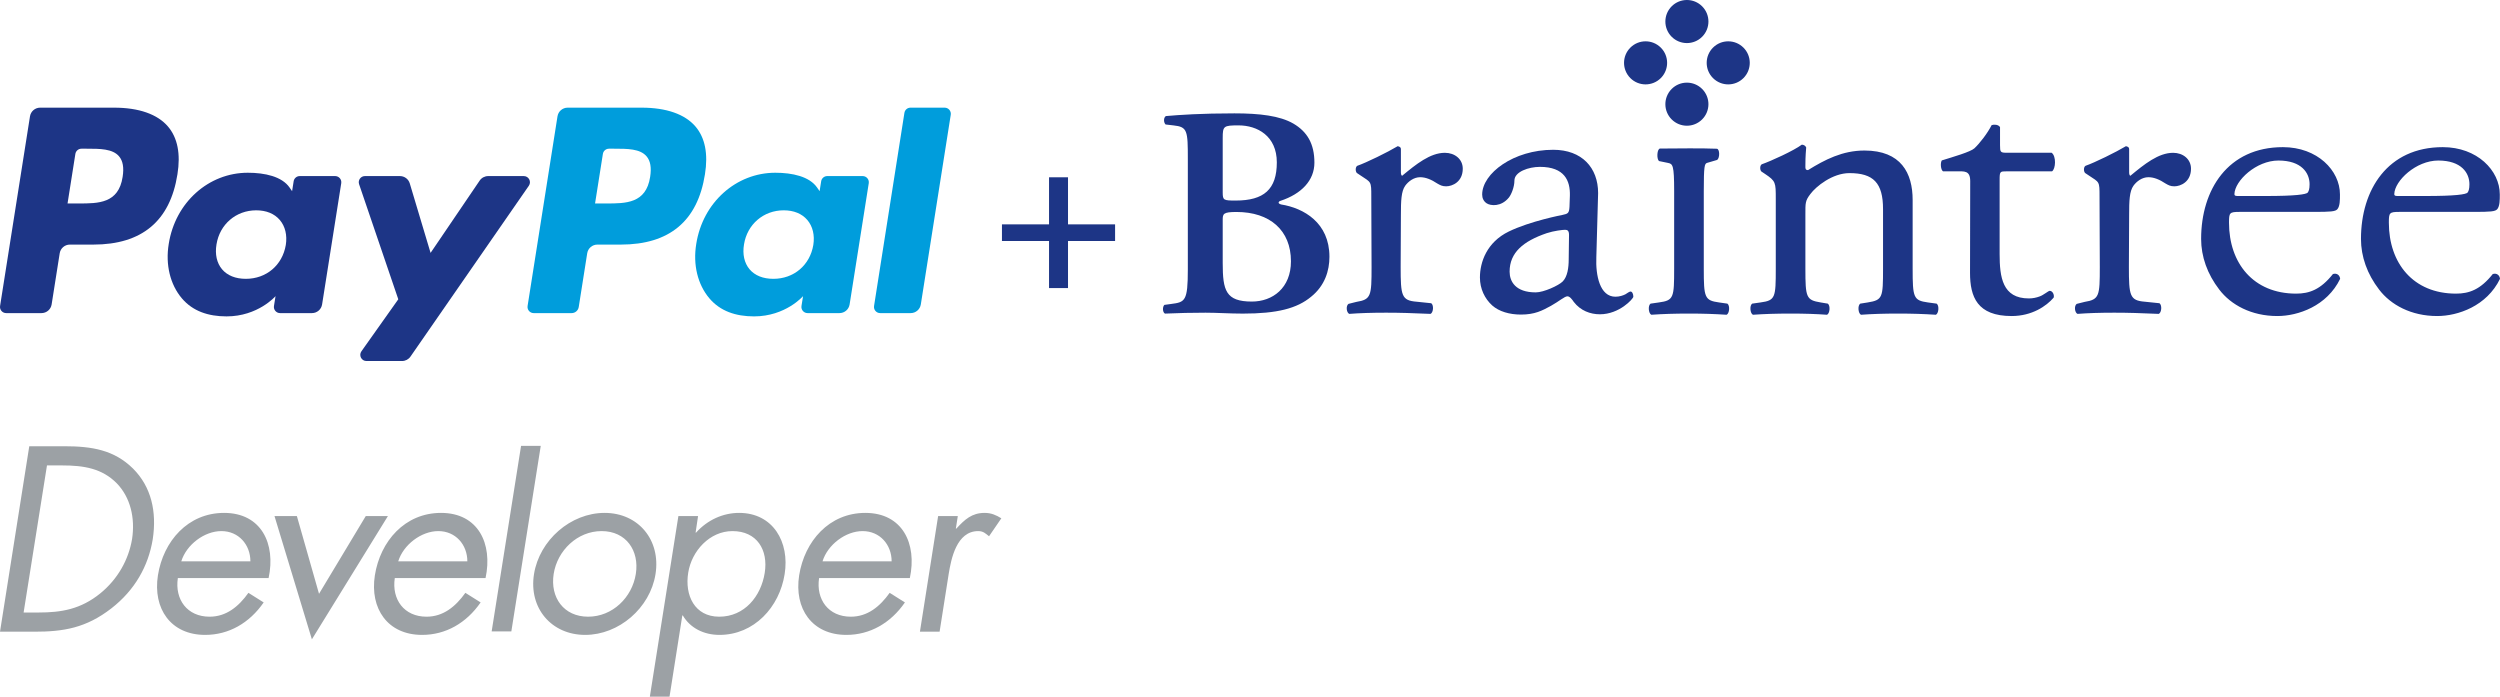
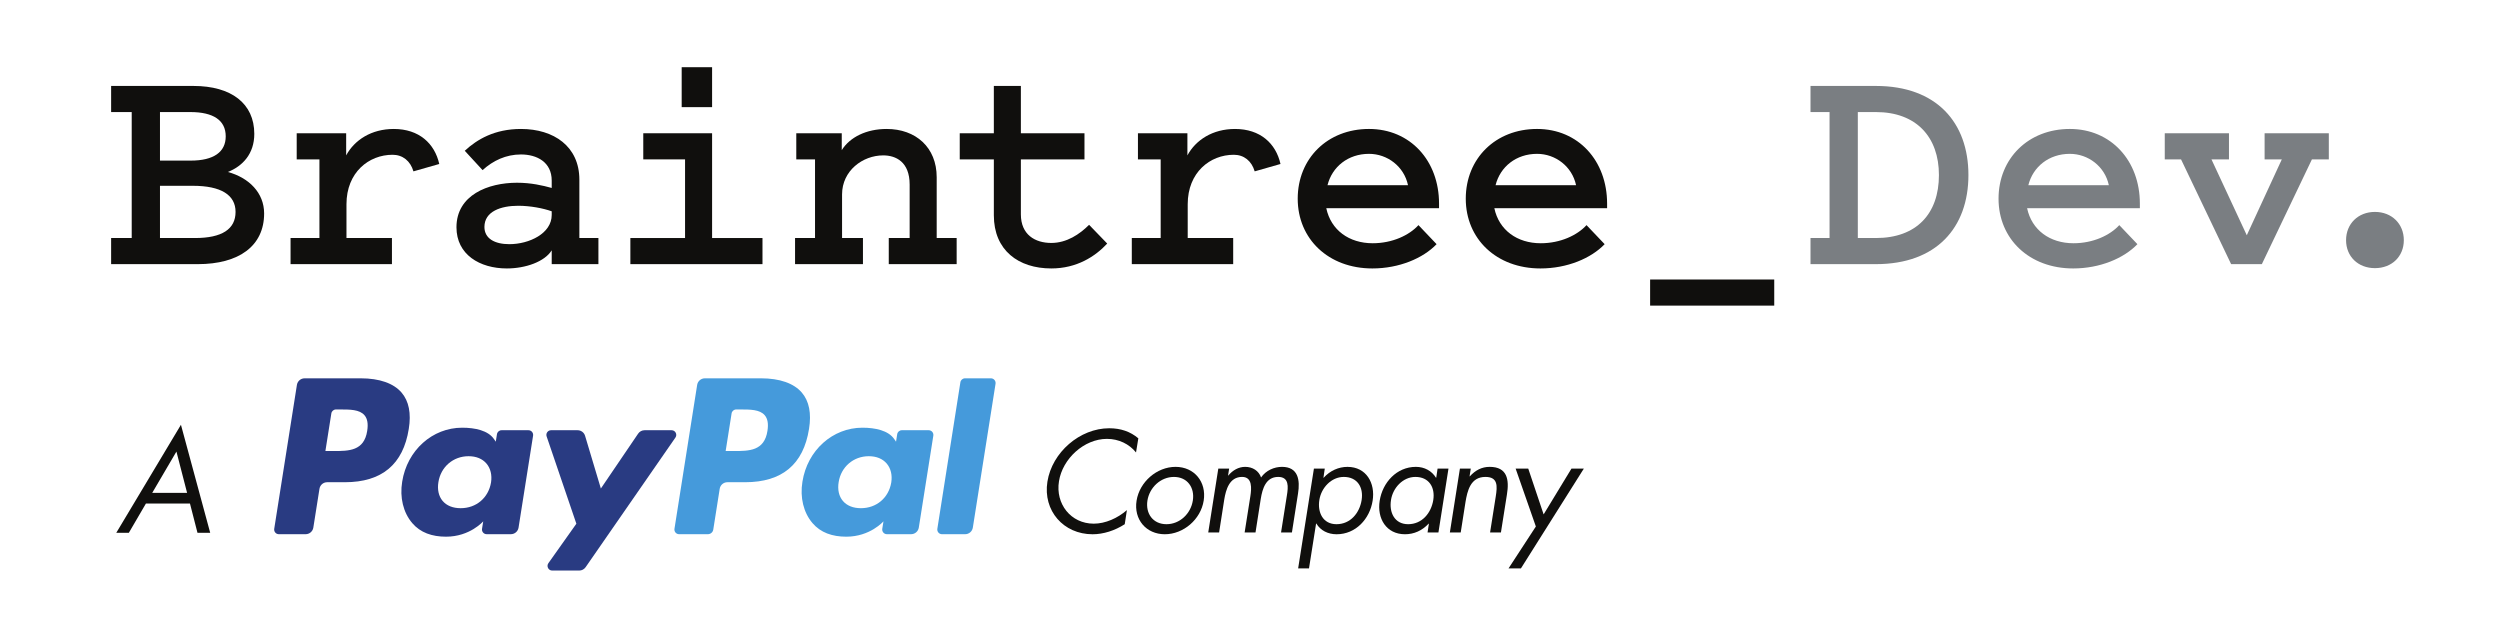
- <svg xmlns="http://www.w3.org/2000/svg" xmlns:xlink="http://www.w3.org/1999/xlink" width="911.954" height="254.121" viewBox="0 0 911.954 254.121">
-   <path fill="#1D3586" d="M365.493 81.844h17.177v-17.172h6.921v17.172h17.172v6.069h-17.172v17.171h-6.921v-17.171h-17.177z" />
-   <defs>
-     <path id="a" d="M-135.902-78.385h1183.758v424.8h-1183.758z" />
-   </defs>
-   <clipPath id="b">
-     <use xlink:href="#a" overflow="visible" />
-   </clipPath>
-   <path clip-path="url(#b)" fill="#1D3586" d="M569.889 78.417c2.046-.446 2.489-.582 2.63-2.931l.146-4.151c.146-5.389-1.933-10.465-10.939-10.465-4.065 0-9.296 1.766-9.296 5.012 0 2.333-1.131 5.1-2.052 6.219-2.801 3.409-6.622 3.005-8.056 2.073-1.097-.712-1.653-1.876-1.653-3.187 0-7.743 11.44-16.35 25.92-16.35 10.457 0 16.373 6.535 16.373 15.799l-.648 23.373c-.292 6.705 1.297 14.427 6.958 14.427 1.454 0 2.76-.436 3.634-.876.724-.439 1.449-1.017 1.886-1.017.579 0 1.02.876 1.02 1.893 0 .728-5.085 6.41-12.2 6.41-3.488 0-7.063-1.312-9.53-4.517-.582-.875-1.449-2.041-2.324-2.041-1.017 0-3.124 1.884-6.026 3.489-3.196 1.745-5.85 3.172-10.924 3.172-4.211 0-7.987-1.126-10.455-3.309-2.759-2.475-4.502-6.12-4.502-10.199 0-5.672 2.536-12.905 10.524-16.786 7.855-3.818 19.514-6.038 19.514-6.038m-9.675 28.239c2.903 0 8.359-2.507 9.816-3.967 1.742-1.742 2.204-4.998 2.204-8.057l.116-8.909c0-1.605-.581-1.897-1.452-1.897-.874 0-4.069.365-6.685 1.232-8.566 2.918-13.535 7.092-13.535 14.031.001 3.566 2.127 7.567 9.536 7.567" />
-   <path clip-path="url(#b)" fill="#1D3586" d="M500.222 71.717c0-5.689 0-5.103-3.945-7.732l-1.311-.877c-.587-.583-.587-2.189.145-2.626 3.357-1.168 11.095-4.965 14.742-7.154.731.143 1.17.439 1.17 1.023v8.468c0 .729.146 1.166.438 1.312 5.112-4.232 10.25-8.389 15.611-8.389 3.621 0 6.517 2.318 6.517 5.795 0 4.78-3.76 6.429-6.078 6.429-1.45 0-2.176-.434-3.188-1.012-2.172-1.449-4.247-2.31-6.276-2.31-2.317 0-4.305 1.529-5.46 3.121-1.45 2.03-1.563 5.578-1.563 10.538l-.091 19.058c0 10.511.291 12.265 5.839 12.7l5.316.552c1.021.731.761 3.45-.259 3.885-6.866-.292-11.097-.435-16.205-.435-5.261 0-9.637.143-13.435.435-1.02-.435-1.312-2.918-.289-3.649l2.873-.722c5.401-.877 5.548-2.189 5.548-12.7l-.099-25.71zM765.871 71.717c0-5.689 0-5.103-3.944-7.732l-1.313-.877c-.588-.583-.588-2.189.146-2.626 3.356-1.168 11.094-4.965 14.739-7.154.731.143 1.172.439 1.172 1.023v8.468c0 .729.146 1.166.437 1.312 5.114-4.232 10.249-8.389 15.612-8.389 3.62 0 6.516 2.318 6.516 5.795 0 4.78-3.76 6.429-6.078 6.429-1.45 0-2.176-.434-3.188-1.012-2.173-1.449-4.247-2.31-6.277-2.31-2.315 0-4.303 1.529-5.459 3.121-1.452 2.03-1.563 5.578-1.563 10.538l-.091 19.058c0 10.511.289 12.265 5.838 12.7l5.315.552c1.022.731.763 3.45-.257 3.885-6.866-.292-11.097-.435-16.206-.435-5.259 0-9.637.143-13.435.435-1.02-.435-1.311-2.918-.288-3.649l2.873-.722c5.401-.877 5.548-2.189 5.548-12.7l-.097-25.71zM621.508 72.002v26.031c0 10.511.289 11.56 5.545 12.289l3.067.437c1.021.731.729 3.625-.292 4.059-4.381-.291-8.617-.434-13.723-.434-5.256 0-9.638.143-13.723.434-1.023-.434-1.318-3.328-.295-4.059l3.065-.437c5.404-.729 5.548-1.778 5.548-12.289v-25.3M610.702 95.078v-25.303c0-9.657-.503-10.004-2.308-10.358l-3.176-.654c-1.022-.732-.756-4.575.356-4.575 4.245 0 5.275-.07 10.531-.07 5.105 0 5.318-.007 10.139.136 1.112.036 1.164 3.351.146 4.082l-3.649 1.075c-.97.284-1.233 1.099-1.233 10.364v26.032" />
-   <path clip-path="url(#b)" fill="#1D3586" d="M647.77 72.484c0-5.93 0-6.423-3.941-9.051l-1.315-.877c-.584-.583-.584-2.189.146-2.626 3.355-1.169 11.679-4.966 14.601-7.154.581 0 1.312.291 1.604 1.022-.293 3.356-.293 5.464-.293 6.776 0 .877-.049 1.472.973 1.472 6.131-3.797 12.549-7.136 20.574-7.136 13.342 0 17.578 8.229 17.578 18.014v25.108c0 10.512.292 11.561 5.549 12.29l3.209.437c1.022.731.73 3.625-.292 4.059-4.38-.291-8.614-.434-13.722-.434-5.256 0-9.636.143-13.577.434-1.021-.434-1.313-3.328-.289-4.059l2.771-.437c5.403-.877 5.55-1.778 5.55-12.29v-21.754c0-9.569-3.524-13.13-12.259-13.13-6.188 0-12.202 4.861-14.245 7.631-1.896 2.484-1.819 3.227-1.819 7.462v19.791c0 10.512.293 11.413 5.549 12.29l2.625.437c1.021.731.731 3.625-.29 4.059-3.94-.291-8.176-.434-13.283-.434-5.259 0-9.636.143-13.725.434-1.021-.434-1.315-3.328-.295-4.059l3.068-.437c5.402-.729 5.549-1.778 5.549-12.29v-25.548zM732.061 62.499c-2.483 0-2.634.013-2.634 3.079v27.079c0 8.465 1.022 16.205 10.659 16.205 1.463 0 2.774-.293 3.943-.731 1.314-.435 3.208-2.043 3.648-2.043 1.171 0 1.754 1.608 1.463 2.481-2.634 3.067-7.886 6.716-15.331 6.716-12.555 0-15.18-7.009-15.18-15.766l.068-33.45c0-3.941-2.17-3.57-5.088-3.57h-4.833c-.872-.586-1.02-3.112-.437-3.985 4.236-1.316 10.426-3.094 11.884-4.409 1.899-1.752 4.825-5.537 6.287-8.459.727-.289 2.48-.289 3.065.734v6.568c0 2.627.144 2.774 2.626 2.774h16.206c1.751 1.312 1.459 5.9.141 6.777h-16.487zM817.042 77.294c-3.797 0-3.939.292-3.939 3.939 0 14.747 8.866 25.878 24.482 25.878 4.823 0 8.911-1.462 13.43-7.155 1.462-.437 2.481.434 2.631 1.751-4.815 9.929-15.329 13.577-22.92 13.577-9.491 0-16.935-4.085-21.166-9.635-4.382-5.693-6.629-12.062-6.629-18.486 0-17.953 9.744-33.487 29.838-33.487 12.554 0 20.805 8.502 20.805 17.261 0 2.042.003 4.199-.909 5.335-.73.911-2.481 1.022-8.616 1.022h-27.007zm9.425-5.796c10.8 0 14.858-.562 15.367-1.282.306-.432.657-1.111.657-3.011 0-4.084-2.891-8.648-11.362-8.648-8.139 0-15.905 7.391-16.051 12.208 0 .292 0 .733 1.022.733h10.367zM875.351 77.294c-3.797 0-3.94.292-3.94 3.939 0 14.747 8.866 25.878 24.483 25.878 4.821 0 8.911-1.462 13.429-7.155 1.462-.437 2.483.434 2.631 1.751-4.814 9.929-15.329 13.577-22.92 13.577-9.491 0-16.934-4.085-21.166-9.635-4.382-5.693-6.629-12.062-6.629-18.486 0-17.953 9.745-33.487 29.838-33.487 12.554 0 20.805 8.502 20.805 17.261 0 2.042.004 4.199-.907 5.335-.732.911-2.483 1.022-8.617 1.022h-27.007zm9.425-5.796c10.8 0 14.859-.562 15.368-1.282.305-.432.657-1.111.657-3.011 0-4.084-2.891-8.648-11.362-8.648-8.14 0-15.906 7.391-16.051 12.208 0 .292 0 .733 1.021.733h10.367zM433.299 58.13c0-10.524-.111-11.844-5.265-12.391l-2.851-.327c-.769-.767-.769-2.524.108-3.072 4.936-.438 12.941-.989 25.006-.989 9.216 0 16.562.88 21.499 3.731 5.041 2.961 7.675 7.348 7.675 14.255 0 6.468-4.719 11.406-12.395 13.932-.438.108-.66.438-.66.655 0 .221.223.44.877.656 8.337 1.319 17.661 6.693 17.661 19.087 0 5.043-1.646 10.528-6.69 14.584-5.154 4.28-12.393 6.146-24.894 6.146-4.825 0-9.434-.333-13.602-.333-4.825 0-9.978.111-14.807.333-.874-.442-.987-2.416-.216-3.18l2.414-.33c5.151-.657 6.14-.99 6.14-12.615v-40.142zm12.724 12.07c0 2.847.326 2.958 4.712 2.958 10.306 0 15.026-4.057 15.026-13.925 0-9.654-7.129-13.494-13.929-13.494-5.483 0-5.809.217-5.809 4.605v19.856zm0 25.768c0 9.984 1.094 14.037 10.636 14.037 7.563 0 14.256-4.935 14.256-14.693 0-11.298-7.678-17.987-19.851-17.987-4.825 0-5.041.659-5.041 2.855v15.788zM609.798 13.415c-3.068-3.07-3.068-8.043-.001-11.113 3.067-3.071 8.041-3.068 11.108.001 3.067 3.066 3.067 8.04 0 11.112-3.065 3.066-8.039 3.064-11.107 0M609.797 43.559c-3.068-3.066-3.066-8.039 0-11.113 3.068-3.066 8.042-3.064 11.108.004 3.067 3.068 3.067 8.043 0 11.109-3.065 3.068-8.038 3.07-11.108 0M624.868 17.377c3.068-3.067 8.044-3.07 11.113 0 3.07 3.067 3.067 8.041 0 11.106-3.069 3.069-8.042 3.069-11.113.002-3.067-3.065-3.065-8.04 0-11.108M594.723 17.376c3.064-3.067 8.038-3.067 11.111 0 3.069 3.068 3.066 8.042-.002 11.108-3.07 3.068-8.045 3.068-11.109.001-3.067-3.066-3.071-8.041 0-11.109" />
-   <path clip-path="url(#b)" fill="#009DDC" d="M234.047 39.272h-26.98c-1.845 0-3.415 1.342-3.703 3.164l-10.909 69.18c-.216 1.365.839 2.599 2.221 2.599h13.843c1.291 0 2.39-.94 2.592-2.215l3.093-19.613c.288-1.822 1.858-3.164 3.703-3.164h8.537c17.771 0 28.027-8.6 30.708-25.646 1.206-7.455.048-13.313-3.442-17.413-3.838-4.508-10.638-6.892-19.663-6.892m3.113 25.266c-1.474 9.685-8.871 9.685-16.024 9.685h-4.071l2.855-18.082c.173-1.093 1.115-1.898 2.222-1.898h1.866c4.869 0 9.469 0 11.84 2.774 1.419 1.661 1.848 4.121 1.312 7.521" />
-   <path clip-path="url(#b)" fill="#1D3586" d="M41.621 39.272h-26.98c-1.845 0-3.415 1.342-3.703 3.164l-10.909 69.18c-.216 1.365.839 2.599 2.221 2.599h12.882c1.845 0 3.415-1.342 3.702-3.164l2.944-18.664c.288-1.822 1.858-3.164 3.703-3.164h8.537c17.771 0 28.027-8.6 30.708-25.646 1.206-7.455.048-13.313-3.442-17.413-3.839-4.508-10.638-6.892-19.663-6.892m3.112 25.266c-1.474 9.685-8.871 9.685-16.024 9.685h-4.071l2.855-18.082c.173-1.093 1.115-1.898 2.222-1.898h1.866c4.869 0 9.469 0 11.84 2.774 1.419 1.661 1.849 4.121 1.312 7.521M122.258 64.229h-12.918c-1.108 0-2.05.804-2.222 1.898l-.568 3.612-.903-1.308c-2.798-4.062-9.033-5.418-15.26-5.418-14.272 0-26.465 10.815-28.838 25.985-1.235 7.568.519 14.8 4.809 19.848 3.943 4.638 9.569 6.568 16.272 6.568 11.504 0 17.885-7.391 17.885-7.391l-.577 3.591c-.216 1.366.839 2.601 2.221 2.601h11.634c1.845 0 3.415-1.341 3.703-3.163l6.984-44.225c.215-1.366-.84-2.598-2.222-2.598m-18.004 25.145c-1.248 7.381-7.107 12.337-14.581 12.337-3.748 0-6.747-1.206-8.676-3.487-1.911-2.263-2.63-5.486-2.024-9.075 1.163-7.316 7.117-12.43 14.478-12.43 3.668 0 6.647 1.216 8.613 3.519 1.979 2.32 2.757 5.565 2.19 9.136" />
-   <path clip-path="url(#b)" fill="#009DDC" d="M314.685 64.229h-12.918c-1.108 0-2.05.804-2.222 1.898l-.568 3.612-.903-1.308c-2.798-4.062-9.033-5.418-15.26-5.418-14.272 0-26.465 10.815-28.838 25.985-1.235 7.568.519 14.8 4.809 19.848 3.943 4.638 9.569 6.568 16.272 6.568 11.504 0 17.885-7.391 17.885-7.391l-.577 3.591c-.216 1.366.839 2.601 2.221 2.601h11.634c1.845 0 3.415-1.341 3.703-3.163l6.984-44.225c.215-1.366-.84-2.598-2.222-2.598m-18.004 25.145c-1.248 7.381-7.108 12.337-14.581 12.337-3.748 0-6.747-1.206-8.676-3.487-1.911-2.263-2.63-5.486-2.024-9.075 1.163-7.316 7.117-12.43 14.478-12.43 3.668 0 6.647 1.216 8.613 3.519 1.979 2.32 2.757 5.565 2.19 9.136" />
-   <path clip-path="url(#b)" fill="#1D3586" d="M191.065 64.228h-12.985c-1.242 0-2.403.616-3.101 1.644l-17.913 26.381-7.59-25.351c-.475-1.586-1.935-2.674-3.591-2.674h-12.765c-1.541 0-2.626 1.516-2.129 2.975l14.298 41.969-13.448 18.975c-1.055 1.49.01 3.55 1.835 3.55h12.973c1.229 0 2.38-.603 3.081-1.614l43.184-62.324c1.033-1.492-.034-3.531-1.849-3.531" />
-   <path clip-path="url(#b)" fill="#009DDC" d="M329.912 41.172l-11.073 70.445c-.215 1.365.84 2.598 2.221 2.598h11.137c1.844 0 3.415-1.342 3.702-3.164l10.918-69.179c.216-1.365-.839-2.6-2.221-2.6h-12.462c-1.108-.001-2.05.806-2.222 1.9" />
-   <path clip-path="url(#b)" fill="#9CA1A5" d="M10.677 162.779h12.741c10.14 0 18.215 1.346 25.124 8.165 6.64 6.64 8.704 15.701 7.178 25.752-1.615 9.868-6.55 18.572-15.074 25.212-9.242 7.179-17.497 8.524-28.084 8.524h-12.562l10.677-67.653zm3.41 60.654c8.255 0 15.344-1.167 22.522-6.999 6.37-5.204 10.318-12.292 11.574-19.829 1.167-7.717-.628-15.164-5.563-20.278-5.383-5.474-12.024-6.551-20.009-6.551h-5.473l-8.524 53.657h5.473zM64.872 210.872c-1.167 7.807 3.409 14.087 11.575 14.087 6.101 0 10.587-3.679 14.176-8.703l5.563 3.499c-5.204 7.537-12.741 11.844-21.355 11.844-12.562 0-19.112-9.6-17.227-21.714 1.974-12.472 10.946-22.79 24.136-22.79 13.549 0 18.933 11.215 16.241 23.777h-33.109zm26.469-6.102c0-6.102-4.307-11.037-10.588-11.037-6.191 0-12.741 4.936-14.625 11.037h25.213zM116.374 216.614l17.047-28.354h8.077l-27.727 44.954-13.639-44.954h8.166zM144.009 210.872c-1.167 7.807 3.409 14.087 11.575 14.087 6.101 0 10.587-3.679 14.177-8.703l5.562 3.499c-5.204 7.537-12.741 11.844-21.354 11.844-12.563 0-19.113-9.6-17.228-21.714 1.974-12.472 10.947-22.79 24.136-22.79 13.549 0 18.933 11.215 16.241 23.777h-33.109zm26.469-6.102c0-6.102-4.307-11.037-10.588-11.037-6.191 0-12.741 4.936-14.625 11.037h25.213zM194.792 209.436c1.974-12.383 13.369-22.342 25.752-22.342 12.382 0 20.547 9.959 18.573 22.342-1.974 12.382-13.369 22.163-25.662 22.163s-20.637-9.781-18.663-22.163m7.178-.09c-1.346 8.614 3.679 15.612 12.562 15.612s16.061-6.998 17.407-15.612c1.346-8.523-3.589-15.613-12.472-15.613s-16.151 7.09-17.497 15.613M253.742 194.273h.179c4.218-4.666 9.87-7.179 15.703-7.179 12.382 0 18.483 10.678 16.599 22.343-1.884 12.022-11.126 22.161-23.777 22.161-5.743 0-10.678-2.513-13.37-7.089h-.179l-4.666 29.611h-7.178l10.408-65.86h7.178l-.897 6.013zm-2.692 14.625c-1.346 8.255 2.333 16.061 11.306 16.061 9.242 0 15.253-7.447 16.599-15.971 1.346-8.436-2.871-15.254-11.754-15.254-8.346 0-14.895 7.267-16.151 15.164" />
-   <path clip-path="url(#b)" fill="#9CA1A5" d="M298.784 210.872c-1.167 7.807 3.409 14.087 11.574 14.087 6.102 0 10.588-3.679 14.178-8.703l5.562 3.499c-5.204 7.537-12.741 11.844-21.354 11.844-12.563 0-19.113-9.6-17.228-21.714 1.974-12.472 10.947-22.79 24.136-22.79 13.549 0 18.933 11.215 16.241 23.777h-33.109zm26.469-6.102c0-6.102-4.307-11.037-10.587-11.037-6.192 0-12.742 4.936-14.626 11.037h25.213zM348.67 192.836h.18c3.05-3.32 5.652-5.742 10.318-5.742 2.423 0 4.217.808 6.102 1.975l-4.487 6.549c-1.256-.987-2.064-1.884-3.948-1.884-7.895 0-9.87 10.139-10.767 15.612l-3.32 21.085h-7.178l6.64-42.171h7.178l-.718 4.576zM190.074 162.644l-10.727 67.68h7.181l10.727-67.68z" />
+ <svg xmlns="http://www.w3.org/2000/svg" width="1000" height="250">
+   <g>
+     <g id="g10">
+       <g id="g12">
+         <path fill="#100f0d" fill-rule="nonzero" d="m63.99,95.211l14.01,0c10.814,0 16.223,-3.564 16.223,-10.448c0,-6.758 -5.778,-10.445 -17.083,-10.445l-13.15,0l0,20.893zm0,-50.386l0,19.417l12.289,0c9.218,0 14.01,-3.441 14.01,-9.71c0,-6.39 -4.915,-9.707 -14.134,-9.707l-12.165,0zm-19.54,60.832l0,-10.446l8.234,0l0,-50.386l-8.234,0l0,-10.446l32.935,0c15.118,0 24.334,7.005 24.334,19.171c0,7.987 -4.67,12.904 -10.569,15.24c8.479,2.334 14.501,8.355 14.501,16.59c0,13.026 -10.078,20.278 -26.545,20.278l-34.656,0" id="path14" />
+         <path fill="#100f0d" fill-rule="nonzero" d="m165.38,68.544c-1.229,-4.18 -4.301,-6.636 -8.356,-6.636c-9.464,0 -18.435,7.005 -18.435,19.785l0,13.519l18.189,0l0,10.446l-40.555,0l0,-10.446l11.551,0l0,-31.46l-9.094,0l0,-10.448l19.785,0l0,8.849c3.319,-6.145 10.079,-10.569 19.049,-10.569c10.079,0 16.346,5.776 18.189,14.01l-10.323,2.95" id="path16" />
+         <path fill="#100f0d" fill-rule="nonzero" d="m220.684,84.52c-3.44,-1.23 -8.603,-2.212 -13.395,-2.212c-6.881,0 -13.519,2.212 -13.519,8.48c0,4.669 4.179,6.881 9.954,6.881c7.988,0 16.96,-4.301 16.96,-11.675l0,-1.474l0,0l0,0zm0,-9.34l0,-2.95c0,-7.374 -5.898,-10.446 -12.29,-10.446c-6.022,0 -11.183,2.459 -15.36,6.268l-7.129,-7.741c4.916,-4.548 11.921,-8.726 22.489,-8.726c13.151,0 23.351,7.005 23.351,20.278l0,23.35l7.62,0l0,10.446l-18.681,0l0,-5.53c-2.825,4.548 -10.445,7.25 -17.943,7.25c-10.813,0 -20.155,-5.53 -20.155,-16.467c0,-12.904 12.659,-17.819 24.212,-17.819c5.653,0 10.323,1.105 13.886,2.089" id="path18" />
+         <path fill="#100f0d" fill-rule="nonzero" d="m284.838,42.857l-12.166,0l0,-15.976l12.166,0l0,15.976zm20.156,52.354l0,10.445l-52.846,0l0,-10.445l21.875,0l0,-31.46l-16.714,0l0,-10.448l27.529,0l0,41.908l20.156,0" id="path20" />
+         <path fill="#100f0d" fill-rule="nonzero" d="m318.023,95.211l7.987,0l0,-31.461l-7.496,0l0,-10.446l18.188,0l0,6.76c3.195,-5.161 9.832,-8.479 17.943,-8.479c11.675,0 20.032,7.373 20.032,19.294l0,24.333l7.986,0l0,10.446l-27.159,0l0,-10.446l8.356,0l0,-21.384c0,-9.094 -5.529,-11.675 -10.569,-11.675c-8.234,0 -16.466,6.144 -16.466,15.608l0,17.451l8.356,0l0,10.446l-27.159,0l0,-10.446" id="path22" />
+         <path fill="#100f0d" fill-rule="nonzero" d="m397.536,63.75l-13.64,0l0,-10.446l13.64,0l0,-18.925l10.814,0l0,18.925l25.441,0l0,10.446l-25.441,0l0,21.999c0,8.111 5.656,11.429 12.169,11.429c6.144,0 11.306,-3.441 15.115,-7.25l7.251,7.495c-4.794,5.163 -12.167,9.955 -22.366,9.955c-13.151,0 -22.982,-7.251 -22.982,-21.261l0,-22.366" id="path24" />
+         <path fill="#100f0d" fill-rule="nonzero" d="m501.876,68.544c-1.23,-4.18 -4.301,-6.636 -8.357,-6.636c-9.463,0 -18.434,7.005 -18.434,19.785l0,13.519l18.19,0l0,10.446l-40.556,0l0,-10.446l11.552,0l0,-31.46l-9.095,0l0,-10.448l19.785,0l0,8.849c3.32,-6.145 10.077,-10.569 19.05,-10.569c10.076,0 16.345,5.776 18.186,14.01l-10.321,2.95" id="path26" />
+         <path fill="#100f0d" fill-rule="nonzero" d="m531.004,74.074l32.199,0c-1.597,-7.496 -8.235,-12.536 -15.607,-12.536c-8.357,0 -14.746,5.161 -16.591,12.536m43.628,23.595c-5.406,5.654 -14.992,9.71 -25.685,9.71c-17.574,0 -29.862,-11.799 -29.862,-27.899c0,-16.099 11.92,-27.898 28.511,-27.898c16.468,0 28.02,12.66 28.02,29.865l0,1.842l-45.101,0c1.841,8.726 9.092,14.01 18.555,14.01c7.865,0 14.626,-3.195 18.314,-7.25l7.249,7.619" id="path28" />
+         <path fill="#100f0d" fill-rule="nonzero" d="m598.23,74.074l32.198,0c-1.596,-7.496 -8.234,-12.536 -15.607,-12.536c-8.356,0 -14.748,5.161 -16.59,12.536m43.629,23.595c-5.409,5.654 -14.995,9.71 -25.688,9.71c-17.572,0 -29.864,-11.799 -29.864,-27.899c0,-16.099 11.922,-27.898 28.513,-27.898c16.469,0 28.019,12.66 28.019,29.865l0,1.842l-45.103,0c1.845,8.726 9.096,14.01 18.56,14.01c7.866,0 14.624,-3.195 18.31,-7.25l7.253,7.619" id="path30" />
+         <path fill="#100f0d" fill-rule="nonzero" d="m660.049,122.247l49.648,0l0,-10.445l-49.648,0l0,10.445z" id="path32" />
+         <path fill="#7a7e82" fill-rule="nonzero" d="m743.128,44.825l0,50.386l7.251,0c16.221,0 25.194,-9.709 25.194,-25.194c0,-15.116 -8.973,-25.192 -25.194,-25.192l-7.251,0zm44.241,25.192c0,21.016 -12.781,35.639 -36.99,35.639l-26.177,0l0,-10.445l7.62,0l0,-50.386l-7.62,0l0,-10.446l26.177,0c24.209,0 36.99,14.625 36.99,35.639" id="path34" />
+         <path fill="#7a7e82" fill-rule="nonzero" d="m811.336,74.074l32.199,0c-1.598,-7.496 -8.235,-12.536 -15.607,-12.536c-8.358,0 -14.748,5.161 -16.591,12.536m43.626,23.595c-5.405,5.654 -14.992,9.71 -25.685,9.71c-17.573,0 -29.861,-11.799 -29.861,-27.899c0,-16.099 11.92,-27.898 28.511,-27.898c16.467,0 28.019,12.66 28.019,29.865l0,1.842l-45.103,0c1.845,8.726 9.095,14.01 18.556,14.01c7.866,0 14.626,-3.195 18.314,-7.25l7.249,7.619" id="path36" />
+         <path fill="#7a7e82" fill-rule="nonzero" d="m892.449,105.658l-20.031,-41.908l-6.514,0l0,-10.446l25.685,0l0,10.446l-7.005,0l14.132,30.355l14.01,-30.355l-6.884,0l0,-10.446l25.686,0l0,10.446l-6.759,0l-20.031,41.908l-12.29,0" id="path38" />
+         <path fill="#7a7e82" fill-rule="nonzero" d="m949.978,84.765c6.757,0 11.551,4.792 11.551,11.308c0,6.513 -4.794,11.183 -11.551,11.183c-6.76,0 -11.552,-4.67 -11.552,-11.183c0,-6.515 4.792,-11.308 11.552,-11.308" id="path40" />
+         <path fill="#100f0d" fill-rule="nonzero" d="m70.57,180.626l-9.677,16.511l13.943,0l-4.265,-16.511zm-12.192,20.774l-6.832,11.709l-5.03,0l25.861,-43.199l11.699,43.199l-5.086,0l-3.005,-11.709l-17.606,0" id="path42" />
+         <path fill="#100f0d" fill-rule="nonzero" d="m454.409,180.979c-2.719,-3.364 -6.896,-5.429 -11.63,-5.429c-9.138,0 -17.78,7.939 -19.19,16.959c-1.464,9.02 4.73,16.958 13.913,16.958c4.624,0 9.515,-2.174 13.262,-5.427l-0.869,5.646c-3.96,2.55 -8.535,4.019 -12.88,4.019c-11.58,0 -19.896,-9.407 -18.05,-21.036c1.845,-11.742 12.989,-21.365 24.727,-21.365c4.575,0 8.434,1.311 11.639,4.025l-0.922,5.651" id="path44" />
+         <path fill="#100f0d" fill-rule="nonzero" d="m458.974,200.219c-0.814,5.22 2.232,9.461 7.611,9.461c5.378,0 9.734,-4.241 10.549,-9.461c0.812,-5.165 -2.175,-9.446 -7.556,-9.446c-5.38,0 -9.79,4.281 -10.604,9.446m-4.345,0.05c1.184,-7.503 8.1,-13.525 15.592,-13.525c7.506,0 12.448,6.029 11.256,13.525c-1.19,7.511 -8.1,13.43 -15.547,13.43c-7.448,0 -12.502,-5.919 -11.301,-13.43" id="path46" />
+         <path fill="#100f0d" fill-rule="nonzero" d="m491.222,190.217l0.1,0c1.741,-2.12 4.138,-3.474 6.738,-3.474c3.001,0 5.438,1.574 6.37,4.242c1.956,-2.834 5.269,-4.242 8.36,-4.242c6.531,0 7.292,5.324 6.415,10.696l-2.436,15.555l-4.351,0l2.342,-14.84c0.535,-3.314 0.973,-7.388 -3.482,-7.388c-4.991,0 -6.311,4.828 -6.96,8.693l-2.115,13.535l-4.351,0l2.293,-14.508c0.486,-3.155 0.862,-7.72 -3.315,-7.72c-5.114,0 -6.469,5.159 -7.124,9.015l-2.064,13.213l-4.347,0l4.025,-25.552l4.34,0l-0.436,2.775" id="path48" />
+         <path fill="#100f0d" fill-rule="nonzero" d="m527.749,199.956c-0.815,4.995 1.409,9.724 6.84,9.724c5.609,0 9.245,-4.509 10.064,-9.669c0.807,-5.116 -1.742,-9.24 -7.125,-9.24c-5.05,-0.004 -9.025,4.396 -9.779,9.185m1.628,-8.871l0.105,0c2.549,-2.824 5.978,-4.336 9.515,-4.336c7.496,0 11.193,6.46 10.056,13.53c-1.15,7.289 -6.742,13.426 -14.408,13.426c-3.477,0 -6.47,-1.519 -8.106,-4.287l-0.105,0l-2.834,17.93l-4.34,0l6.306,-39.899l4.34,0l-0.53,3.636" id="path50" />
+         <path fill="#100f0d" fill-rule="nonzero" d="m556.406,199.956c-0.824,4.995 1.404,9.724 6.846,9.724c5.596,0 9.234,-4.509 10.057,-9.669c0.807,-5.116 -1.747,-9.24 -7.13,-9.24c-5.051,-0.004 -9.02,4.396 -9.774,9.185m18.966,13.039l-4.351,0l0.541,-3.534l-0.102,0c-2.67,2.835 -5.885,4.239 -9.463,4.239c-7.508,0 -11.258,-6.351 -10.117,-13.431c1.151,-7.284 6.799,-13.525 14.465,-13.525c3.478,0 6.365,1.628 8.041,4.336l0.112,0l0.533,-3.641l4.36,0l-4.019,25.556" id="path52" />
+         <path fill="#100f0d" fill-rule="nonzero" d="m587.821,190.544l0.104,0c2.229,-2.446 4.784,-3.8 7.934,-3.8c7.075,0 7.889,5.11 6.908,11.089l-2.396,15.161l-4.341,0l2.271,-14.401c0.655,-4.134 0.932,-7.825 -4.128,-7.825c-5.974,0 -7.225,5.537 -7.982,10.096l-1.905,12.13l-4.342,0l4.02,-25.55l4.34,0l-0.481,3.1" id="path54" />
+         <path fill="#100f0d" fill-rule="nonzero" d="m606.254,187.444l5.046,0l6.151,18.312l11.133,-18.312l4.952,0l-25.159,39.904l-4.958,0l10.925,-16.749l-8.091,-23.155" id="path56" />
+         <path fill="#459adb" fill-rule="nonzero" d="m304.391,151.328l-22.445,0c-1.537,0 -2.845,1.115 -3.083,2.635l-9.077,57.557c-0.18,1.135 0.702,2.159 1.846,2.159l11.519,0c1.074,0 1.989,-0.781 2.156,-1.839l2.575,-16.32c0.236,-1.519 1.545,-2.633 3.079,-2.633l7.105,0c14.784,0 23.316,-7.155 25.546,-21.338c1.005,-6.202 0.042,-11.075 -2.861,-14.485c-3.193,-3.75 -8.849,-5.738 -16.36,-5.738m2.59,21.021c-1.226,8.06 -7.379,8.06 -13.334,8.06l-3.385,0l2.375,-15.045c0.142,-0.908 0.929,-1.577 1.847,-1.577l1.554,0c4.054,0 7.876,0 9.85,2.306c1.181,1.381 1.539,3.43 1.093,6.256" id="path58" />
+         <path fill="#293b82" fill-rule="nonzero" d="m144.291,151.328l-22.445,0c-1.538,0 -2.842,1.115 -3.082,2.635l-9.073,57.557c-0.185,1.135 0.694,2.159 1.842,2.159l10.719,0c1.534,0 2.839,-1.118 3.08,-2.629l2.454,-15.53c0.238,-1.519 1.544,-2.633 3.079,-2.633l7.101,0c14.784,0 23.32,-7.155 25.546,-21.338c1.009,-6.203 0.042,-11.075 -2.859,-14.485c-3.195,-3.75 -8.851,-5.737 -16.363,-5.737m2.593,21.021c-1.228,8.06 -7.381,8.06 -13.335,8.06l-3.388,0l2.376,-15.045c0.143,-0.908 0.929,-1.578 1.846,-1.578l1.555,0c4.054,0 7.876,0 9.854,2.306c1.181,1.381 1.538,3.43 1.091,6.256" id="path60" />
+         <path fill="#293b82" fill-rule="nonzero" d="m211.384,172.091l-10.749,0c-0.921,0 -1.706,0.67 -1.849,1.581l-0.474,3.001l-0.749,-1.084c-2.329,-3.379 -7.516,-4.51 -12.699,-4.51c-11.878,0 -22.016,8.997 -23.993,21.621c-1.024,6.295 0.434,12.315 4.003,16.513c3.279,3.86 7.961,5.462 13.534,5.462c9.575,0 14.883,-6.145 14.883,-6.145l-0.479,2.987c-0.181,1.133 0.695,2.16 1.85,2.16l9.676,0c1.539,0 2.844,-1.112 3.083,-2.629l5.814,-36.795c0.175,-1.135 -0.704,-2.164 -1.851,-2.164m-14.976,20.922c-1.042,6.14 -5.915,10.265 -12.134,10.265c-3.119,0 -5.615,-1.005 -7.219,-2.901c-1.59,-1.884 -2.189,-4.566 -1.688,-7.551c0.969,-6.09 5.924,-10.341 12.048,-10.341c3.051,0 5.53,1.01 7.168,2.929c1.644,1.929 2.292,4.627 1.825,7.6" id="path62" />
+         <path fill="#459adb" fill-rule="nonzero" d="m371.482,172.091l-10.749,0c-0.919,0 -1.705,0.67 -1.85,1.581l-0.469,3.001l-0.754,-1.084c-2.329,-3.379 -7.516,-4.51 -12.698,-4.51c-11.874,0 -22.016,8.997 -23.994,21.621c-1.024,6.295 0.435,12.315 4.004,16.513c3.281,3.86 7.96,5.462 13.537,5.462c9.573,0 14.879,-6.145 14.879,-6.145l-0.48,2.987c-0.18,1.133 0.698,2.16 1.85,2.16l9.677,0c1.537,0 2.842,-1.112 3.084,-2.629l5.812,-36.795c0.179,-1.135 -0.704,-2.164 -1.851,-2.164m-14.977,20.922c-1.038,6.14 -5.915,10.265 -12.133,10.265c-3.119,0 -5.615,-1.005 -7.219,-2.901c-1.591,-1.884 -2.19,-4.566 -1.684,-7.551c0.965,-6.09 5.919,-10.341 12.043,-10.341c3.056,0 5.53,1.01 7.169,2.929c1.647,1.929 2.296,4.627 1.824,7.6" id="path64" />
+         <path fill="#293b82" fill-rule="nonzero" d="m268.63,172.091l-10.806,0c-1.031,0 -1.996,0.514 -2.574,1.371l-14.906,21.946l-6.316,-21.091c-0.395,-1.32 -1.611,-2.226 -2.987,-2.226l-10.619,0c-1.283,0 -2.186,1.261 -1.77,2.476l11.893,34.919l-11.188,15.786c-0.879,1.241 0.008,2.953 1.526,2.953l10.793,0c1.022,0 1.98,-0.5 2.565,-1.339l35.926,-51.856c0.859,-1.241 -0.025,-2.939 -1.536,-2.939" id="path66" />
+         <path fill="#459adb" fill-rule="nonzero" d="m384.153,152.909l-9.215,58.611c-0.177,1.135 0.699,2.163 1.85,2.163l9.265,0c1.532,0 2.841,-1.119 3.08,-2.635l9.086,-57.557c0.175,-1.134 -0.699,-2.162 -1.852,-2.162l-10.365,0c-0.925,0 -1.71,0.67 -1.849,1.581" id="path68" />
+       </g>
+     </g>
+   </g>
</svg>
